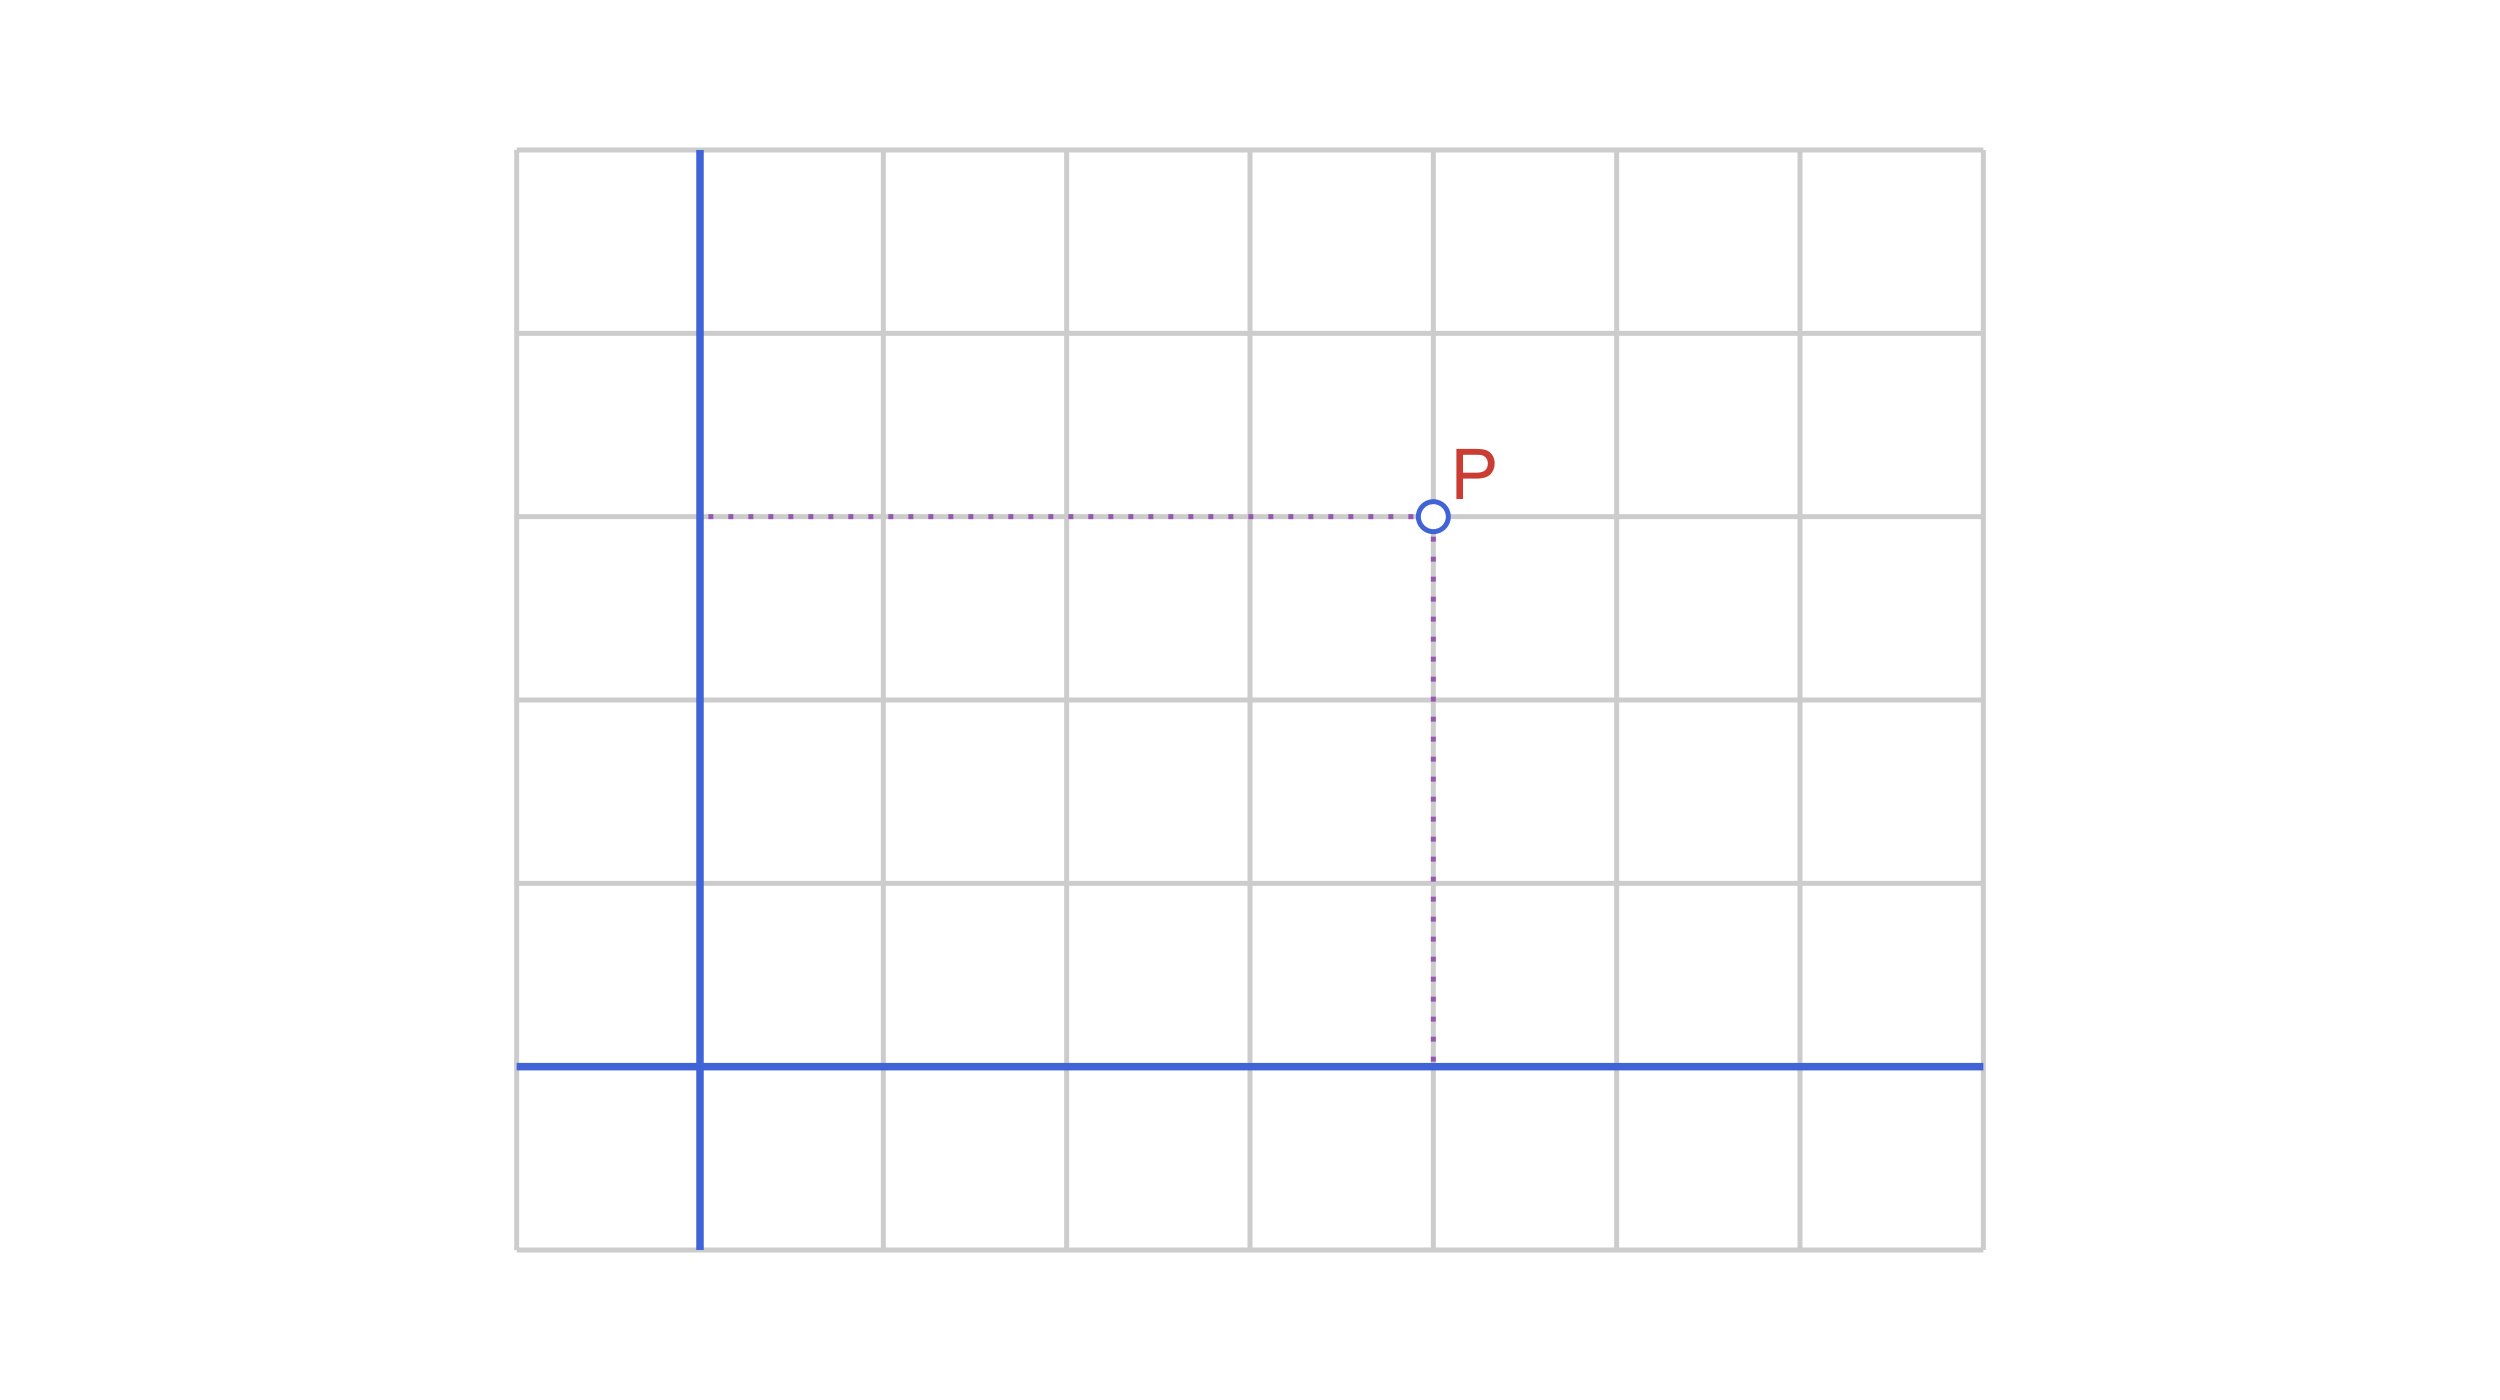
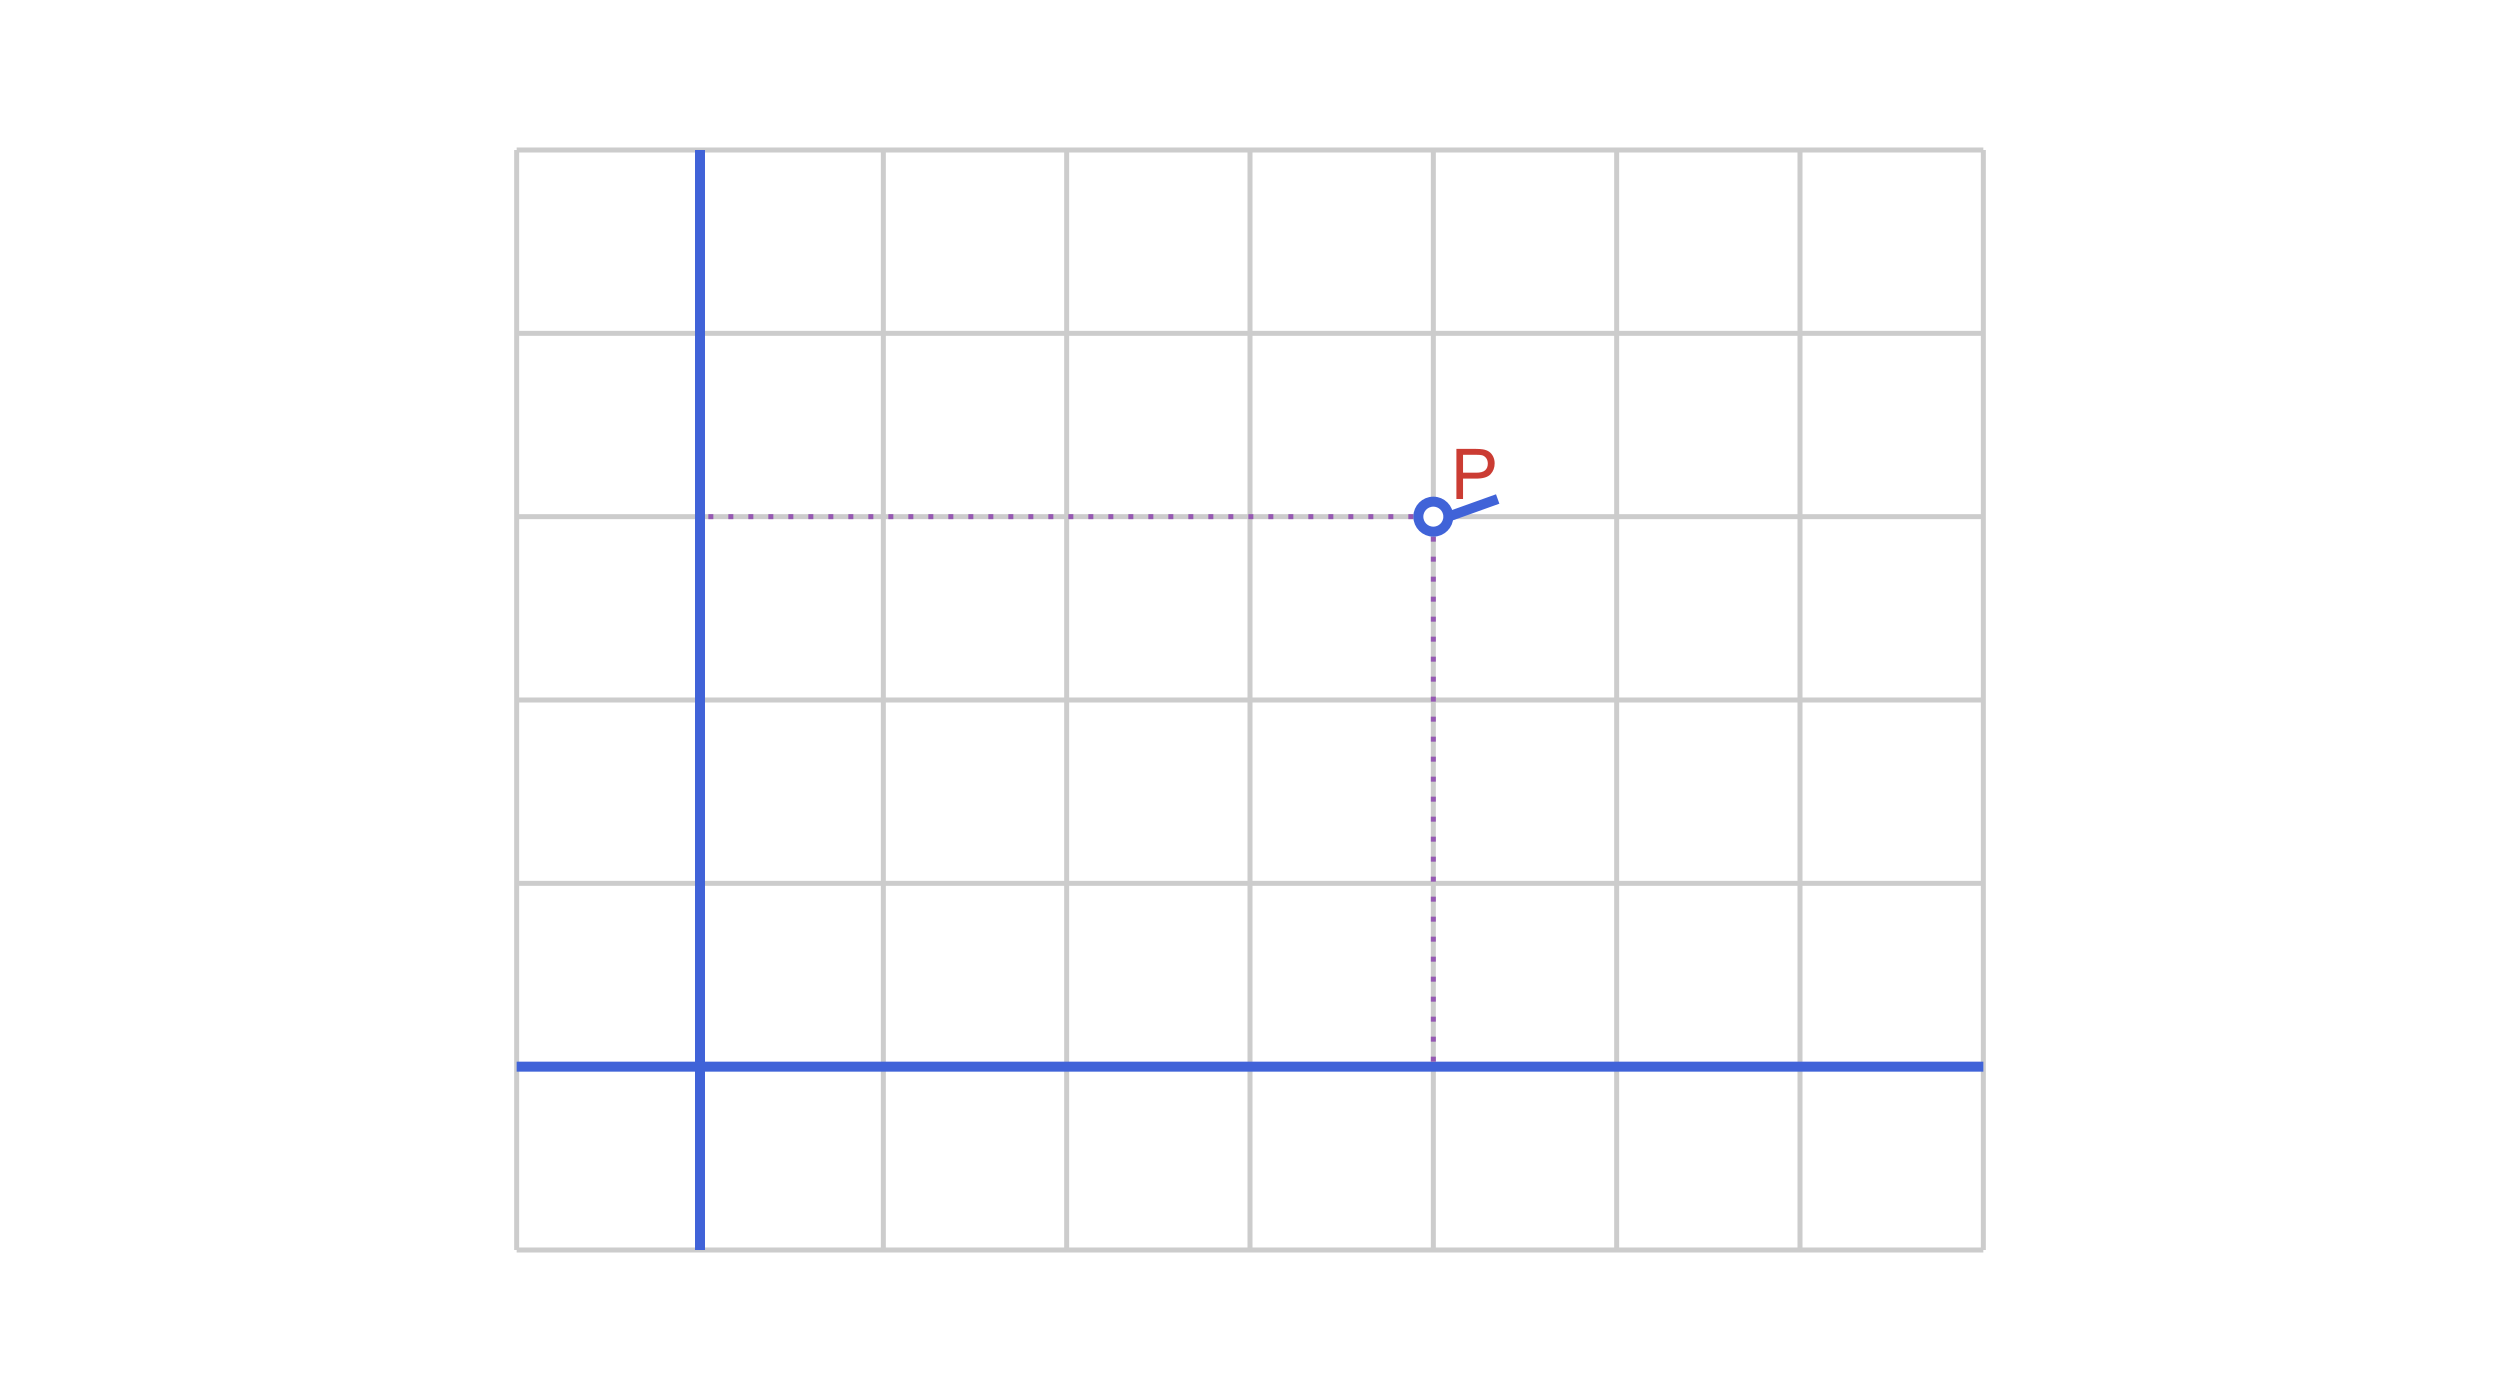
<svg xmlns="http://www.w3.org/2000/svg" xmlns:xlink="http://www.w3.org/1999/xlink" width="500" height="280" viewBox="0 0 500 280">
  <defs>
    <g>
      <g id="glyph-0-0">
        <path d="M 1.078 0 L 1.078 -10.023 L 4.859 -10.023 C 5.523 -10.02 6.031 -9.988 6.383 -9.926 C 6.875 -9.844 7.289 -9.688 7.621 -9.457 C 7.953 -9.227 8.223 -8.902 8.426 -8.488 C 8.629 -8.07 8.73 -7.617 8.73 -7.125 C 8.73 -6.27 8.457 -5.547 7.914 -4.957 C 7.371 -4.367 6.391 -4.07 4.977 -4.074 L 2.406 -4.074 L 2.406 0 Z M 2.406 -5.258 L 4.996 -5.258 C 5.852 -5.254 6.461 -5.414 6.82 -5.734 C 7.18 -6.051 7.359 -6.5 7.363 -7.082 C 7.359 -7.5 7.254 -7.859 7.043 -8.156 C 6.832 -8.453 6.551 -8.648 6.207 -8.75 C 5.98 -8.805 5.57 -8.836 4.969 -8.84 L 2.406 -8.84 Z M 2.406 -5.258 " />
      </g>
    </g>
  </defs>
  <path fill="none" stroke-width="1" stroke-linecap="butt" stroke-linejoin="miter" stroke="rgb(80%, 80%, 80%)" stroke-opacity="1" stroke-miterlimit="10" d="M 103.332 250 L 103.332 30 " />
  <path fill="none" stroke-width="1" stroke-linecap="butt" stroke-linejoin="miter" stroke="rgb(80%, 80%, 80%)" stroke-opacity="1" stroke-miterlimit="10" d="M 140 250 L 140 30 " />
  <path fill="none" stroke-width="1" stroke-linecap="butt" stroke-linejoin="miter" stroke="rgb(80%, 80%, 80%)" stroke-opacity="1" stroke-miterlimit="10" d="M 176.668 250 L 176.668 30 " />
  <path fill="none" stroke-width="1" stroke-linecap="butt" stroke-linejoin="miter" stroke="rgb(80%, 80%, 80%)" stroke-opacity="1" stroke-miterlimit="10" d="M 213.332 250 L 213.332 30 " />
  <path fill="none" stroke-width="1" stroke-linecap="butt" stroke-linejoin="miter" stroke="rgb(80%, 80%, 80%)" stroke-opacity="1" stroke-miterlimit="10" d="M 250 250 L 250 30 " />
  <path fill="none" stroke-width="1" stroke-linecap="butt" stroke-linejoin="miter" stroke="rgb(80%, 80%, 80%)" stroke-opacity="1" stroke-miterlimit="10" d="M 286.668 250 L 286.668 30 " />
  <path fill="none" stroke-width="1" stroke-linecap="butt" stroke-linejoin="miter" stroke="rgb(80%, 80%, 80%)" stroke-opacity="1" stroke-miterlimit="10" d="M 323.332 250 L 323.332 30 " />
  <path fill="none" stroke-width="1" stroke-linecap="butt" stroke-linejoin="miter" stroke="rgb(80%, 80%, 80%)" stroke-opacity="1" stroke-miterlimit="10" d="M 360 250 L 360 30 " />
  <path fill="none" stroke-width="1" stroke-linecap="butt" stroke-linejoin="miter" stroke="rgb(80%, 80%, 80%)" stroke-opacity="1" stroke-miterlimit="10" d="M 396.668 250 L 396.668 30 " />
  <path fill="none" stroke-width="1" stroke-linecap="butt" stroke-linejoin="miter" stroke="rgb(80%, 80%, 80%)" stroke-opacity="1" stroke-miterlimit="10" d="M 103.332 250 L 396.668 250 " />
  <path fill="none" stroke-width="1" stroke-linecap="butt" stroke-linejoin="miter" stroke="rgb(80%, 80%, 80%)" stroke-opacity="1" stroke-miterlimit="10" d="M 103.332 213.332 L 396.668 213.332 " />
  <path fill="none" stroke-width="1" stroke-linecap="butt" stroke-linejoin="miter" stroke="rgb(80%, 80%, 80%)" stroke-opacity="1" stroke-miterlimit="10" d="M 103.332 176.668 L 396.668 176.668 " />
  <path fill="none" stroke-width="1" stroke-linecap="butt" stroke-linejoin="miter" stroke="rgb(80%, 80%, 80%)" stroke-opacity="1" stroke-miterlimit="10" d="M 103.332 140 L 396.668 140 " />
  <path fill="none" stroke-width="1" stroke-linecap="butt" stroke-linejoin="miter" stroke="rgb(80%, 80%, 80%)" stroke-opacity="1" stroke-miterlimit="10" d="M 103.332 103.332 L 396.668 103.332 " />
  <path fill="none" stroke-width="1" stroke-linecap="butt" stroke-linejoin="miter" stroke="rgb(80%, 80%, 80%)" stroke-opacity="1" stroke-miterlimit="10" d="M 103.332 66.668 L 396.668 66.668 " />
  <path fill="none" stroke-width="1" stroke-linecap="butt" stroke-linejoin="miter" stroke="rgb(80%, 80%, 80%)" stroke-opacity="1" stroke-miterlimit="10" d="M 103.332 30 L 396.668 30 " />
-   <path fill="none" stroke-width="1.5" stroke-linecap="butt" stroke-linejoin="miter" stroke="rgb(25.1%, 38.8%, 84.7%)" stroke-opacity="1" stroke-miterlimit="10" d="M 103.332 213.332 L 396.668 213.332 " />
-   <path fill="none" stroke-width="1.5" stroke-linecap="butt" stroke-linejoin="miter" stroke="rgb(25.1%, 38.8%, 84.7%)" stroke-opacity="1" stroke-miterlimit="10" d="M 140 250 L 140 30 " />
+   <path fill="none" stroke-width="2" stroke-linecap="butt" stroke-linejoin="miter" stroke="rgb(25.1%, 38.8%, 84.7%)" stroke-opacity="1" stroke-miterlimit="10" d="M 103.332 213.332 L 396.668 213.332 " />
+   <path fill="none" stroke-width="2" stroke-linecap="butt" stroke-linejoin="miter" stroke="rgb(25.1%, 38.8%, 84.7%)" stroke-opacity="1" stroke-miterlimit="10" d="M 140 250 L 140 30 " />
  <path fill="none" stroke-width="1" stroke-linecap="butt" stroke-linejoin="miter" stroke="rgb(58.4%, 34.5%, 69.8%)" stroke-opacity="1" stroke-dasharray="1 3" stroke-miterlimit="10" d="M 286.668 103.332 L 286.668 213.332 " />
  <path fill="none" stroke-width="1" stroke-linecap="butt" stroke-linejoin="miter" stroke="rgb(58.4%, 34.5%, 69.8%)" stroke-opacity="1" stroke-dasharray="1 3" stroke-miterlimit="10" d="M 286.668 103.332 L 140 103.332 " />
-   <path fill-rule="nonzero" fill="rgb(100%, 100%, 100%)" fill-opacity="1" stroke-width="1" stroke-linecap="butt" stroke-linejoin="miter" stroke="rgb(25.1%, 38.8%, 84.7%)" stroke-opacity="1" stroke-miterlimit="10" d="M 289.668 103.332 C 289.668 104.988 288.324 106.332 286.668 106.332 C 285.012 106.332 283.668 104.988 283.668 103.332 C 283.668 101.676 285.012 100.332 286.668 100.332 C 288.324 100.332 289.668 101.676 289.668 103.332 Z M 289.668 103.332 " />
  <g fill="rgb(79.6%, 23.5%, 20%)" fill-opacity="1">
    <use xlink:href="#glyph-0-0" x="290.202" y="99.798" />
  </g>
+   <path fill-rule="nonzero" fill="rgb(100%, 100%, 100%)" fill-opacity="1" stroke-width="2" stroke-linecap="butt" stroke-linejoin="miter" stroke="rgb(25.1%, 38.8%, 84.7%)" stroke-opacity="1" stroke-miterlimit="10" d="M 299.539 99.797 L 289.668 103.332 C 289.668 104.988 288.324 106.332 286.668 106.332 C 285.012 106.332 283.668 104.988 283.668 103.332 C 283.668 101.676 285.012 100.332 286.668 100.332 C 288.324 100.332 289.668 101.676 289.668 103.332 Z M 299.539 99.797 " />
</svg>
